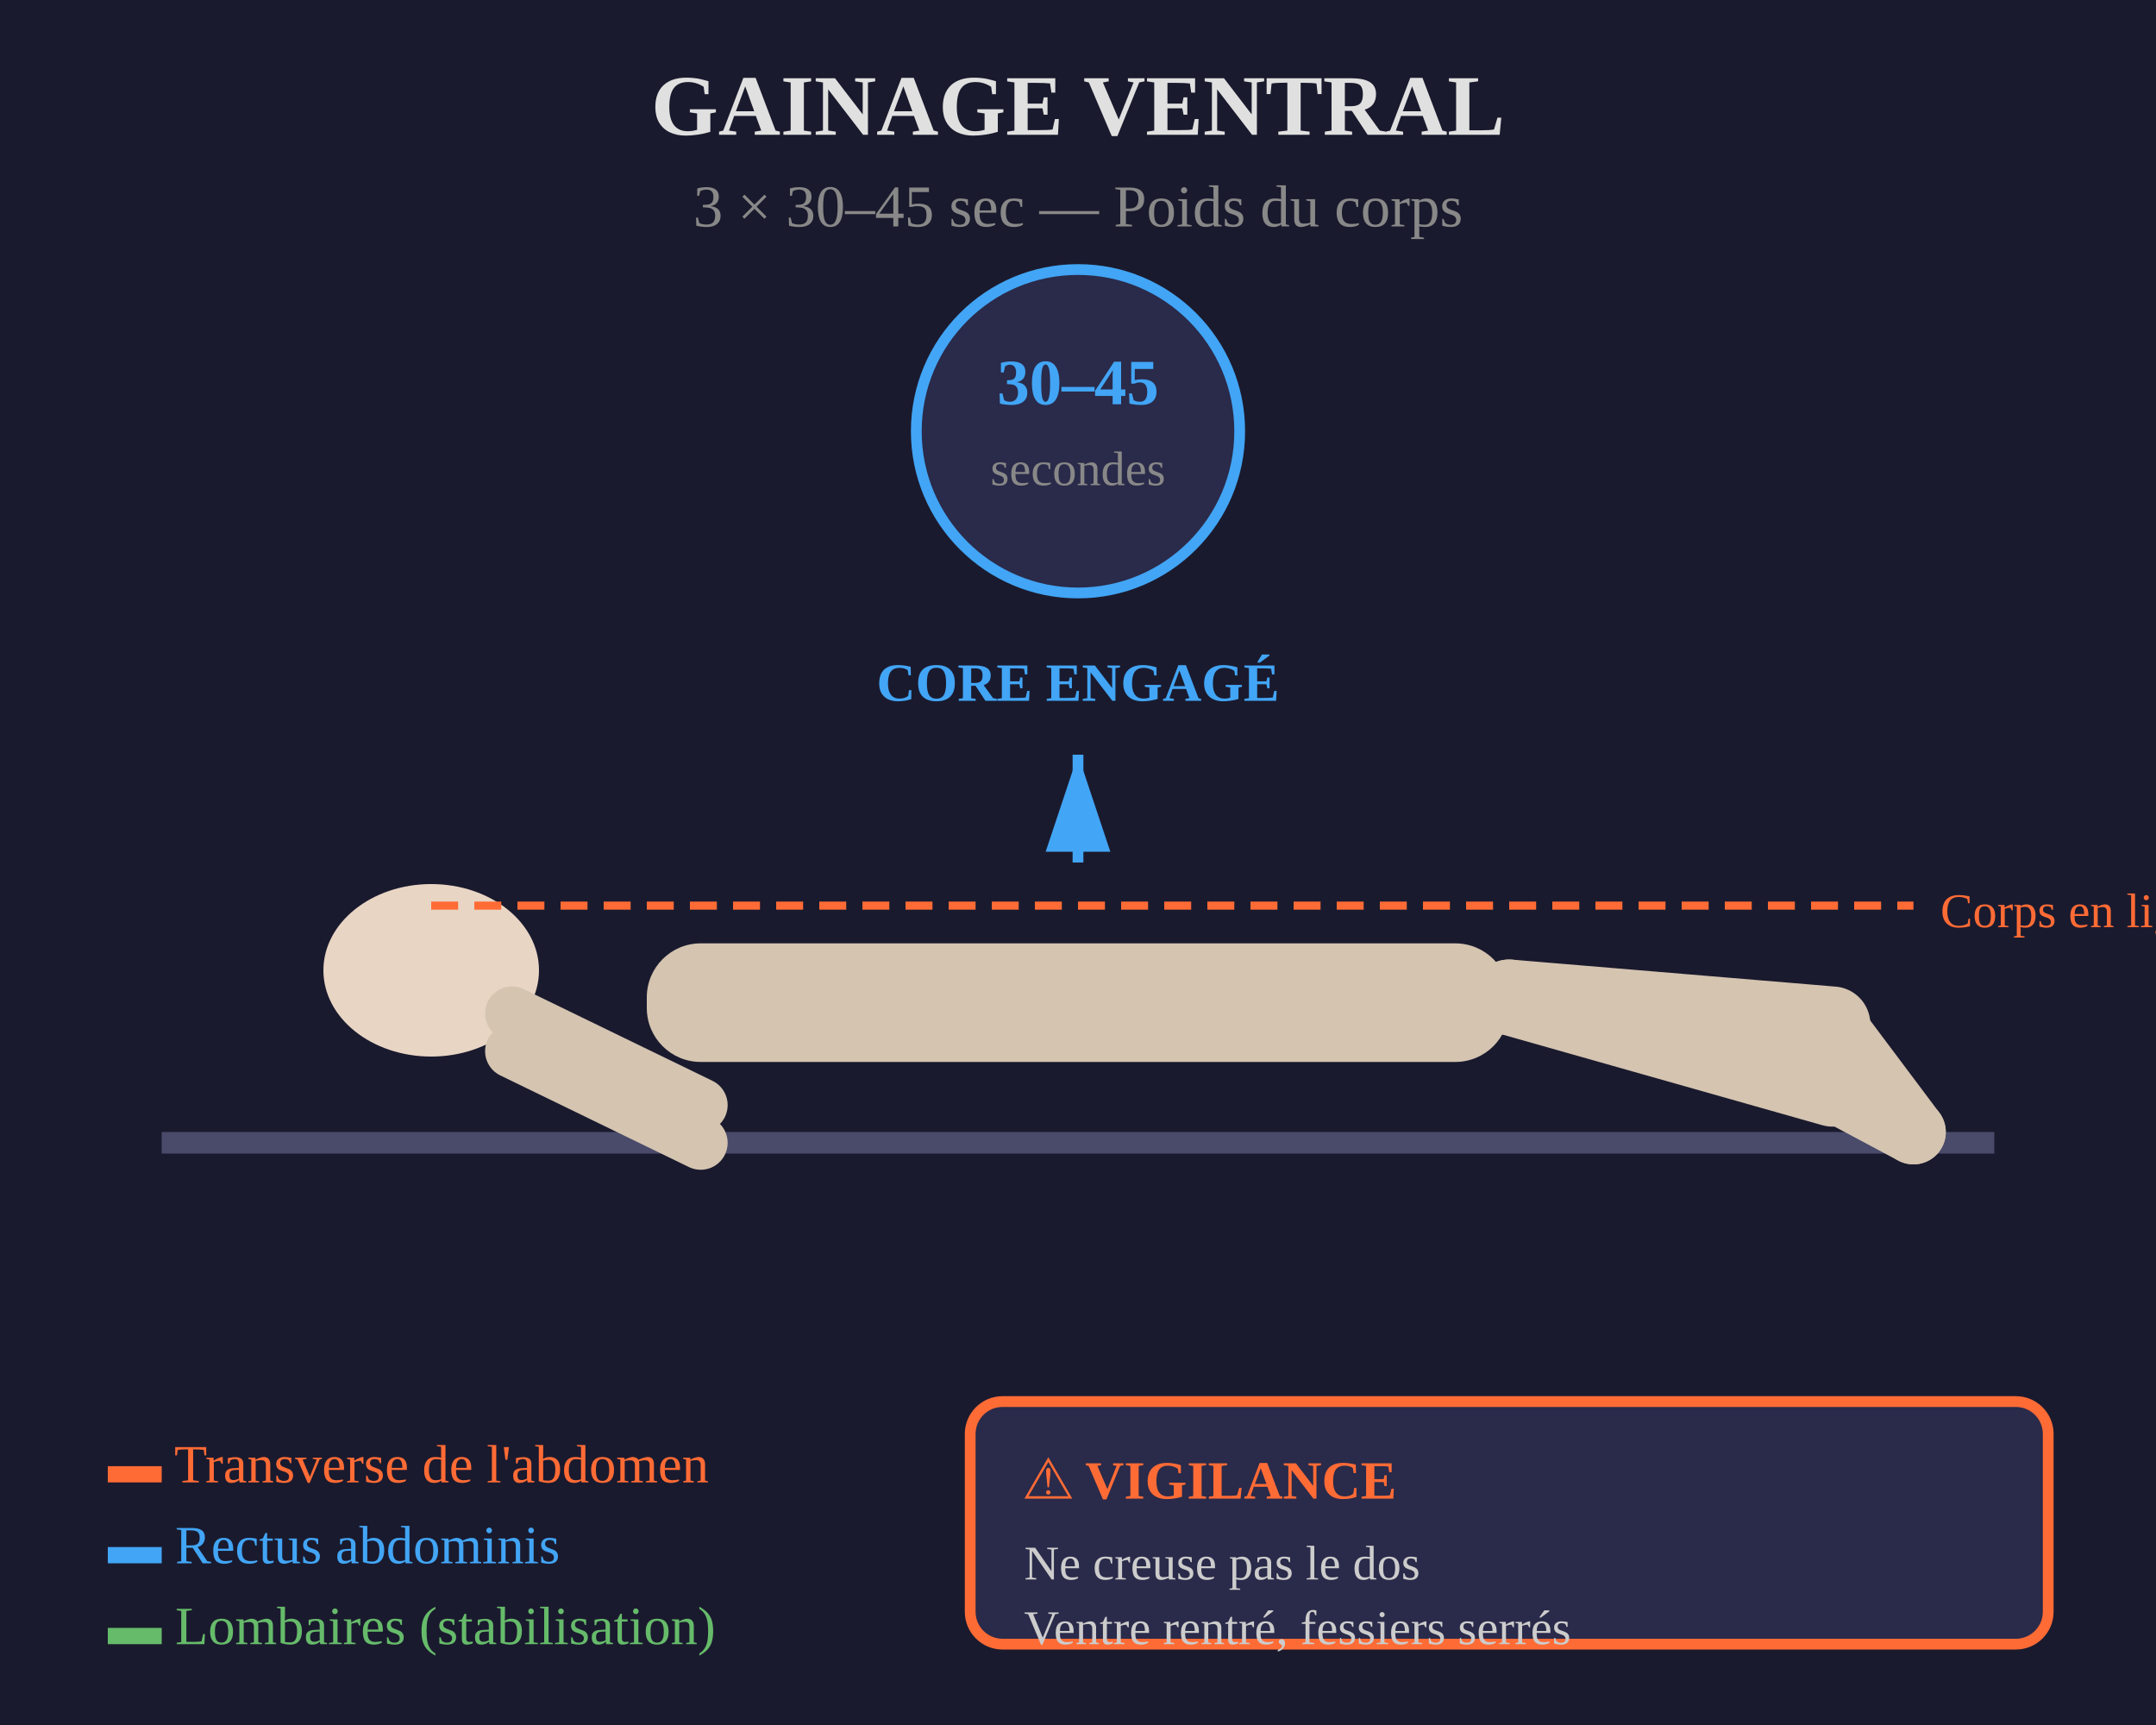
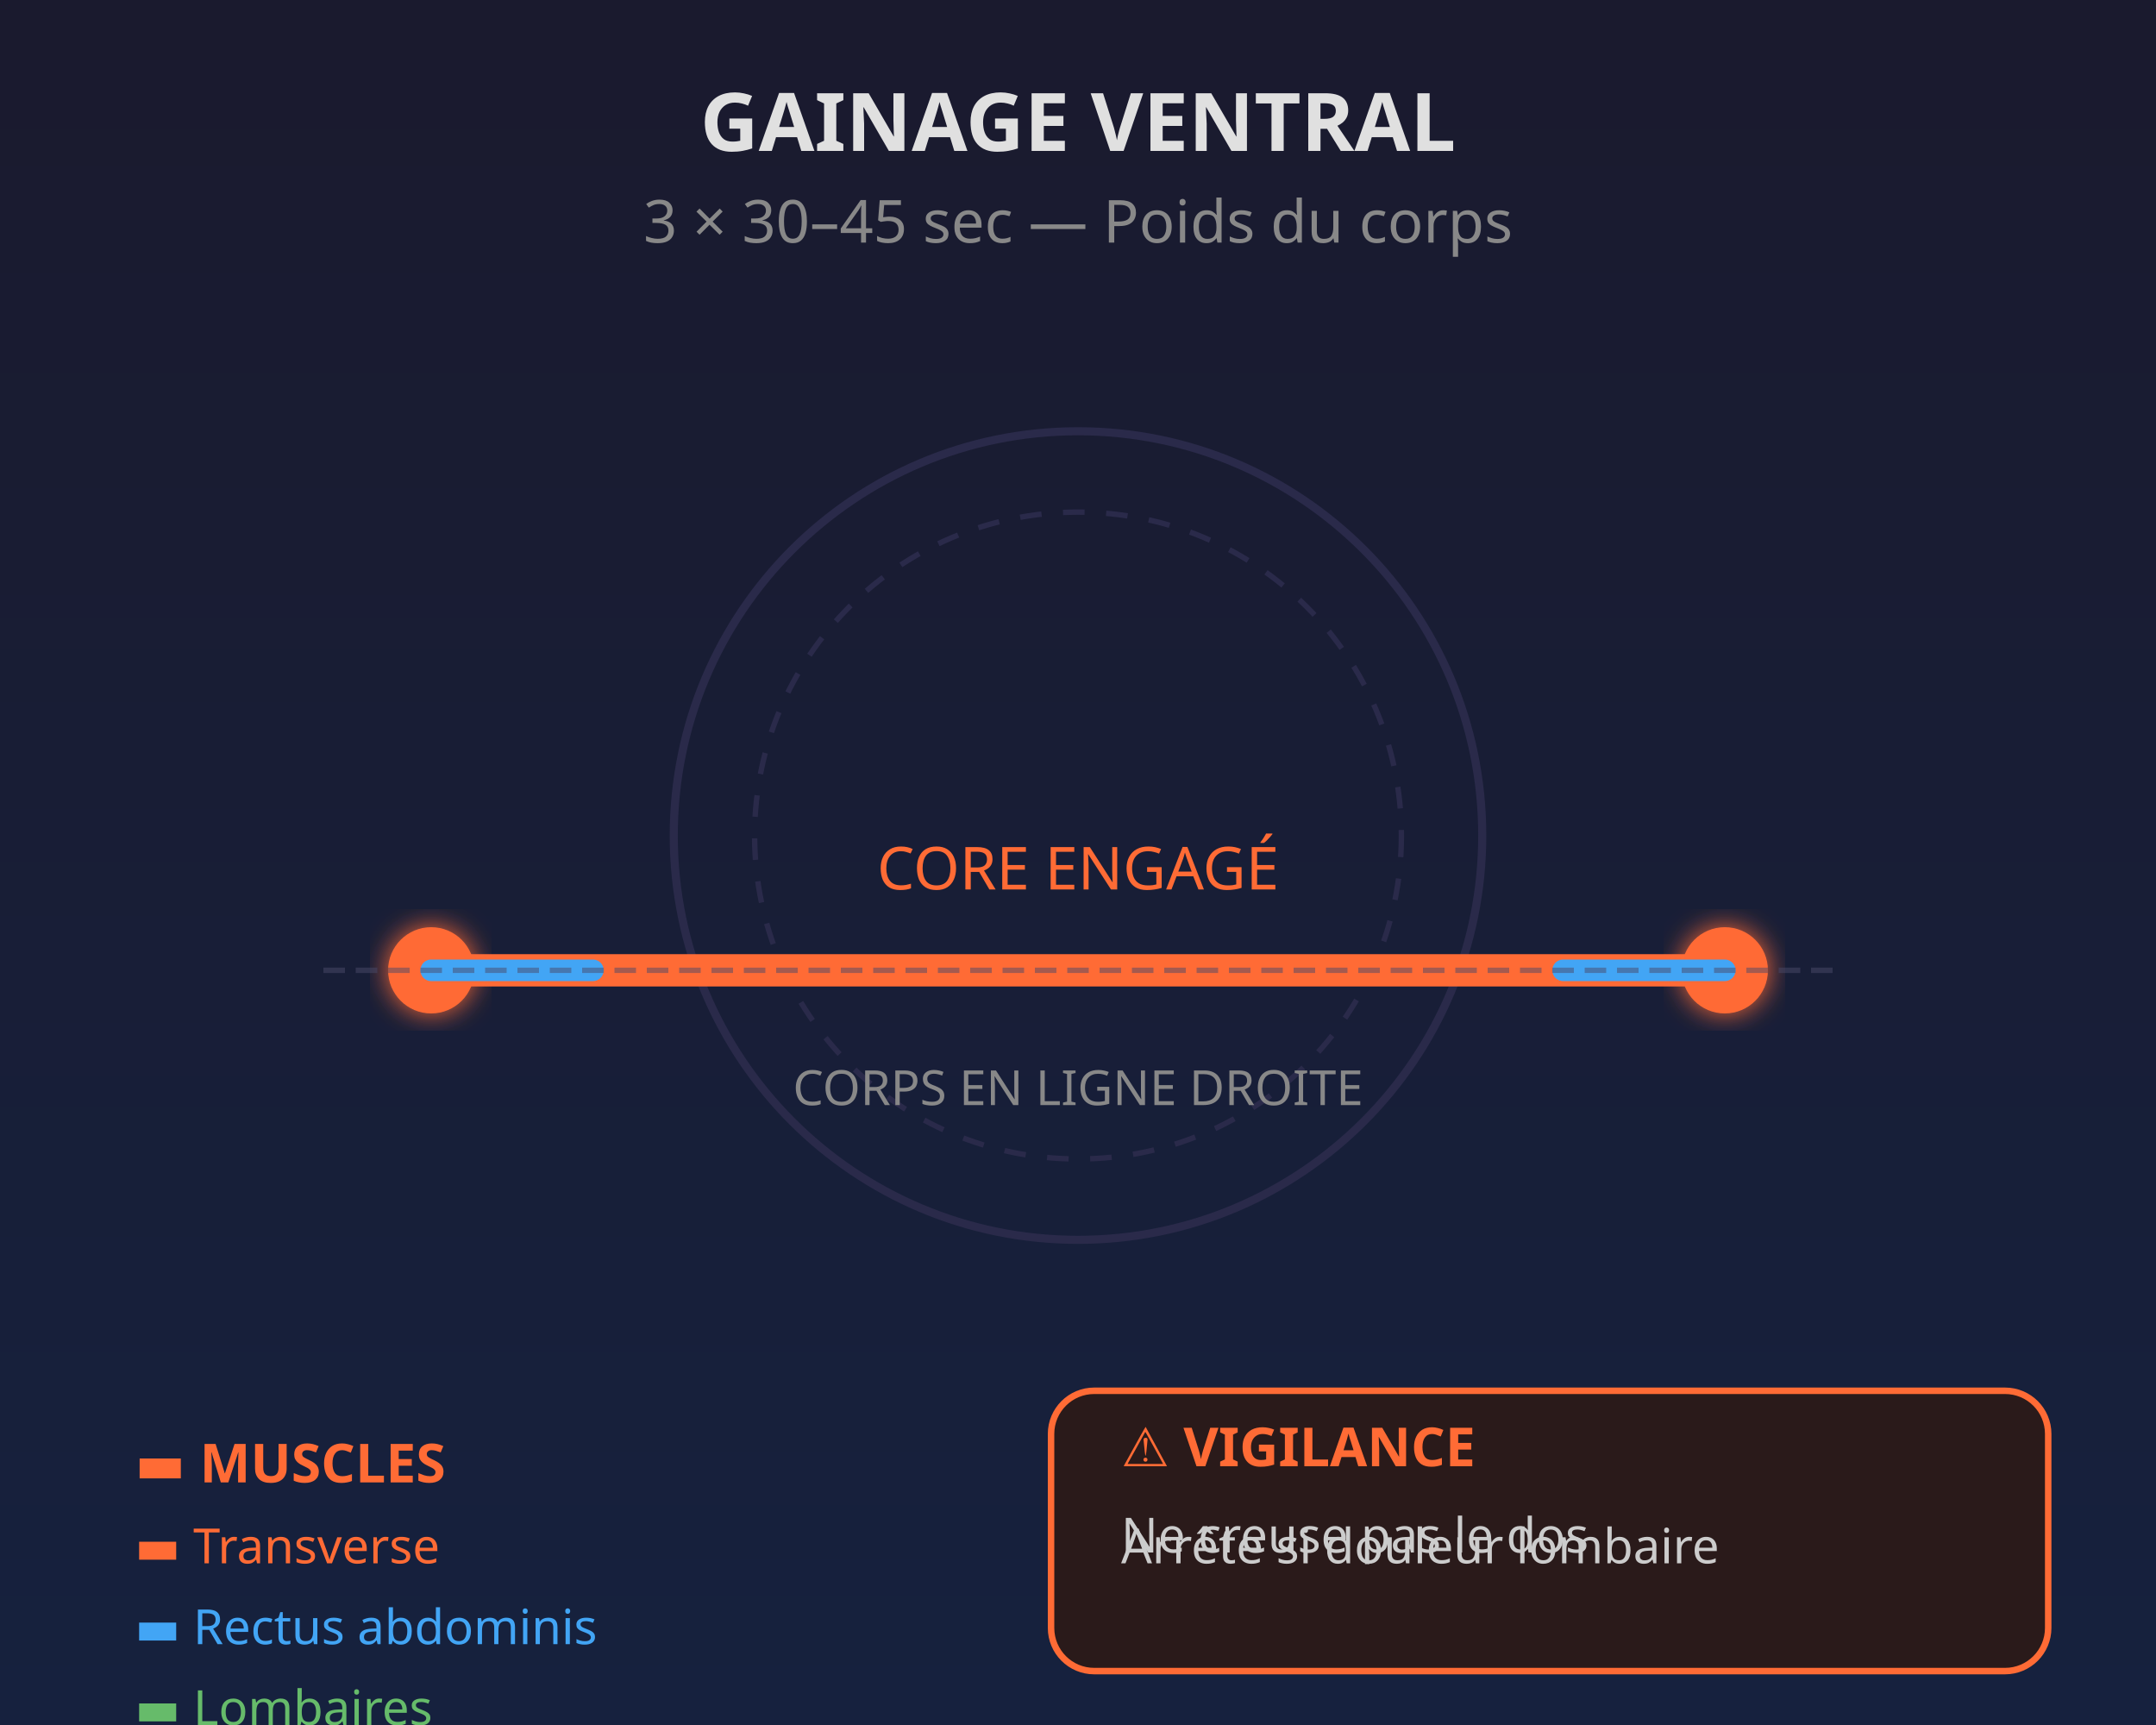
<svg xmlns="http://www.w3.org/2000/svg" viewBox="0 0 400 320" width="400" height="320">
-   <rect width="400" height="320" fill="#1A1A2E" />
-   <text x="200" y="25" text-anchor="middle" fill="#E0E0E0" font-size="16" font-weight="bold">GAINAGE VENTRAL</text>
-   <text x="200" y="42" text-anchor="middle" fill="#888" font-size="11">3 × 30–45 sec — Poids du corps</text>
-   <rect x="30" y="210" width="340" height="4" fill="#4A4A6A" />
-   <ellipse cx="80" cy="180" rx="20" ry="16" fill="#E8D5C4" />
-   <line x1="95" y1="188" x2="130" y2="205" stroke="#D4C4B0" stroke-width="10" stroke-linecap="round" />
-   <line x1="95" y1="195" x2="130" y2="212" stroke="#D4C4B0" stroke-width="10" stroke-linecap="round" />
-   <rect x="120" y="175" width="160" height="22" rx="10" fill="#D4C4B0" />
-   <line x1="280" y1="185" x2="340" y2="190" stroke="#D4C4B0" stroke-width="14" stroke-linecap="round" />
-   <line x1="340" y1="190" x2="355" y2="210" stroke="#D4C4B0" stroke-width="12" stroke-linecap="round" />
-   <line x1="280" y1="185" x2="340" y2="202" stroke="#D4C4B0" stroke-width="14" stroke-linecap="round" />
-   <line x1="340" y1="202" x2="355" y2="210" stroke="#D4C4B0" stroke-width="12" stroke-linecap="round" />
-   <line x1="80" y1="168" x2="355" y2="168" stroke="#FF6B35" stroke-width="1.5" stroke-dasharray="5,3" />
-   <text x="360" y="172" fill="#FF6B35" font-size="9">Corps en ligne droite</text>
-   <line x1="200" y1="160" x2="200" y2="140" stroke="#42A5F5" stroke-width="2" marker-end="url(#arrow)" />
-   <text x="200" y="130" text-anchor="middle" fill="#42A5F5" font-size="10" font-weight="bold">CORE ENGAGÉ</text>
-   <circle cx="200" cy="80" r="30" fill="#2A2A4A" stroke="#42A5F5" stroke-width="2" />
-   <text x="200" y="75" text-anchor="middle" fill="#42A5F5" font-size="12" font-weight="bold">30–45</text>
-   <text x="200" y="90" text-anchor="middle" fill="#888" font-size="9">secondes</text>
-   <text x="20" y="275" fill="#FF6B35" font-size="10">▬ Transverse de l'abdomen</text>
-   <text x="20" y="290" fill="#42A5F5" font-size="10">▬ Rectus abdominis</text>
-   <text x="20" y="305" fill="#66BB6A" font-size="10">▬ Lombaires (stabilisation)</text>
-   <rect x="180" y="260" width="200" height="45" rx="6" fill="#2A2A4A" stroke="#FF6B35" stroke-width="2" />
-   <text x="190" y="278" fill="#FF6B35" font-size="10" font-weight="bold">⚠ VIGILANCE</text>
-   <text x="190" y="293" fill="#CCC" font-size="9">Ne creuse pas le dos</text>
-   <text x="190" y="305" fill="#CCC" font-size="9">Ventre rentré, fessiers serrés</text>
  <defs>
+     <linearGradient id="bgGrad" x1="0" y1="0" x2="0" y2="1">
+       <stop offset="0%" stop-color="#1A1A2E" />
+       <stop offset="100%" stop-color="#16213E" />
+     </linearGradient>
+     <filter id="glow" x="-20%" y="-20%" width="140%" height="140%">
+       <feGaussianBlur stdDeviation="2.5" result="blur" />
+       <feMerge>
+         <feMergeNode in="blur" />
+         <feMergeNode in="SourceGraphic" />
+       </feMerge>
+     </filter>
    <marker id="arrow" markerWidth="10" markerHeight="10" refX="9" refY="3" orient="auto">
-       <path d="M0,0 L0,6 L9,3 z" fill="#42A5F5" />
+       <path d="M0,0 L0,6 L9,3 z" fill="#FF6B35" />
    </marker>
  </defs>
+   <rect width="400" height="320" fill="url(#bgGrad)" />
+   <text x="200" y="28" text-anchor="middle" fill="#E0E0E0" font-size="15" font-weight="bold" font-family="sans-serif">GAINAGE VENTRAL</text>
+   <text x="200" y="45" text-anchor="middle" fill="#888" font-size="11" font-family="sans-serif">3 × 30–45 sec — Poids du corps</text>
+   <circle cx="200" cy="155" r="75" fill="none" stroke="#2A2A4A" stroke-width="1.5" />
+   <circle cx="200" cy="155" r="60" fill="none" stroke="#2A2A4A" stroke-width="1" stroke-dasharray="4 4" />
+   <line x1="80" y1="180" x2="320" y2="180" stroke="#FF6B35" stroke-width="6" stroke-linecap="round" />
+   <circle cx="80" cy="180" r="8" fill="#FF6B35" filter="url(#glow)" />
+   <circle cx="320" cy="180" r="8" fill="#FF6B35" filter="url(#glow)" />
+   <line x1="80" y1="180" x2="110" y2="180" stroke="#42A5F5" stroke-width="4" stroke-linecap="round" />
+   <line x1="290" y1="180" x2="320" y2="180" stroke="#42A5F5" stroke-width="4" stroke-linecap="round" />
+   <text x="200" y="165" text-anchor="middle" fill="#FF6B35" font-size="11" font-family="sans-serif">CORE ENGAGÉ</text>
+   <text x="200" y="205" text-anchor="middle" fill="#888" font-size="9" font-family="sans-serif">CORPS EN LIGNE DROITE</text>
+   <line x1="60" y1="180" x2="340" y2="180" stroke="#4A4A6A" stroke-width="1" stroke-dasharray="4 2" opacity="0.5" />
+   <text x="25" y="275" fill="#FF6B35" font-size="10" font-weight="bold" font-family="sans-serif">▬ MUSCLES</text>
+   <text x="25" y="290" fill="#FF6B35" font-size="9" font-family="sans-serif">▬ Transverse</text>
+   <text x="25" y="305" fill="#42A5F5" font-size="9" font-family="sans-serif">▬ Rectus abdominis</text>
+   <text x="25" y="320" fill="#66BB6A" font-size="9" font-family="sans-serif">▬ Lombaires</text>
+   <rect x="195" y="258" width="185" height="52" rx="8" fill="#2A1A1A" stroke="#FF6B35" stroke-width="1.2" />
+   <text x="208" y="272" fill="#FF6B35" font-size="10" font-weight="bold" font-family="sans-serif">⚠ VIGILANCE</text>
+   <text x="208" y="288" fill="#CCC" font-size="9" font-family="sans-serif">Ne creuse pas le dos</text>
+   <text x="208" y="290" fill="#CCC" font-size="9" font-family="sans-serif">Arrête si douleur lombaire</text>
</svg>
